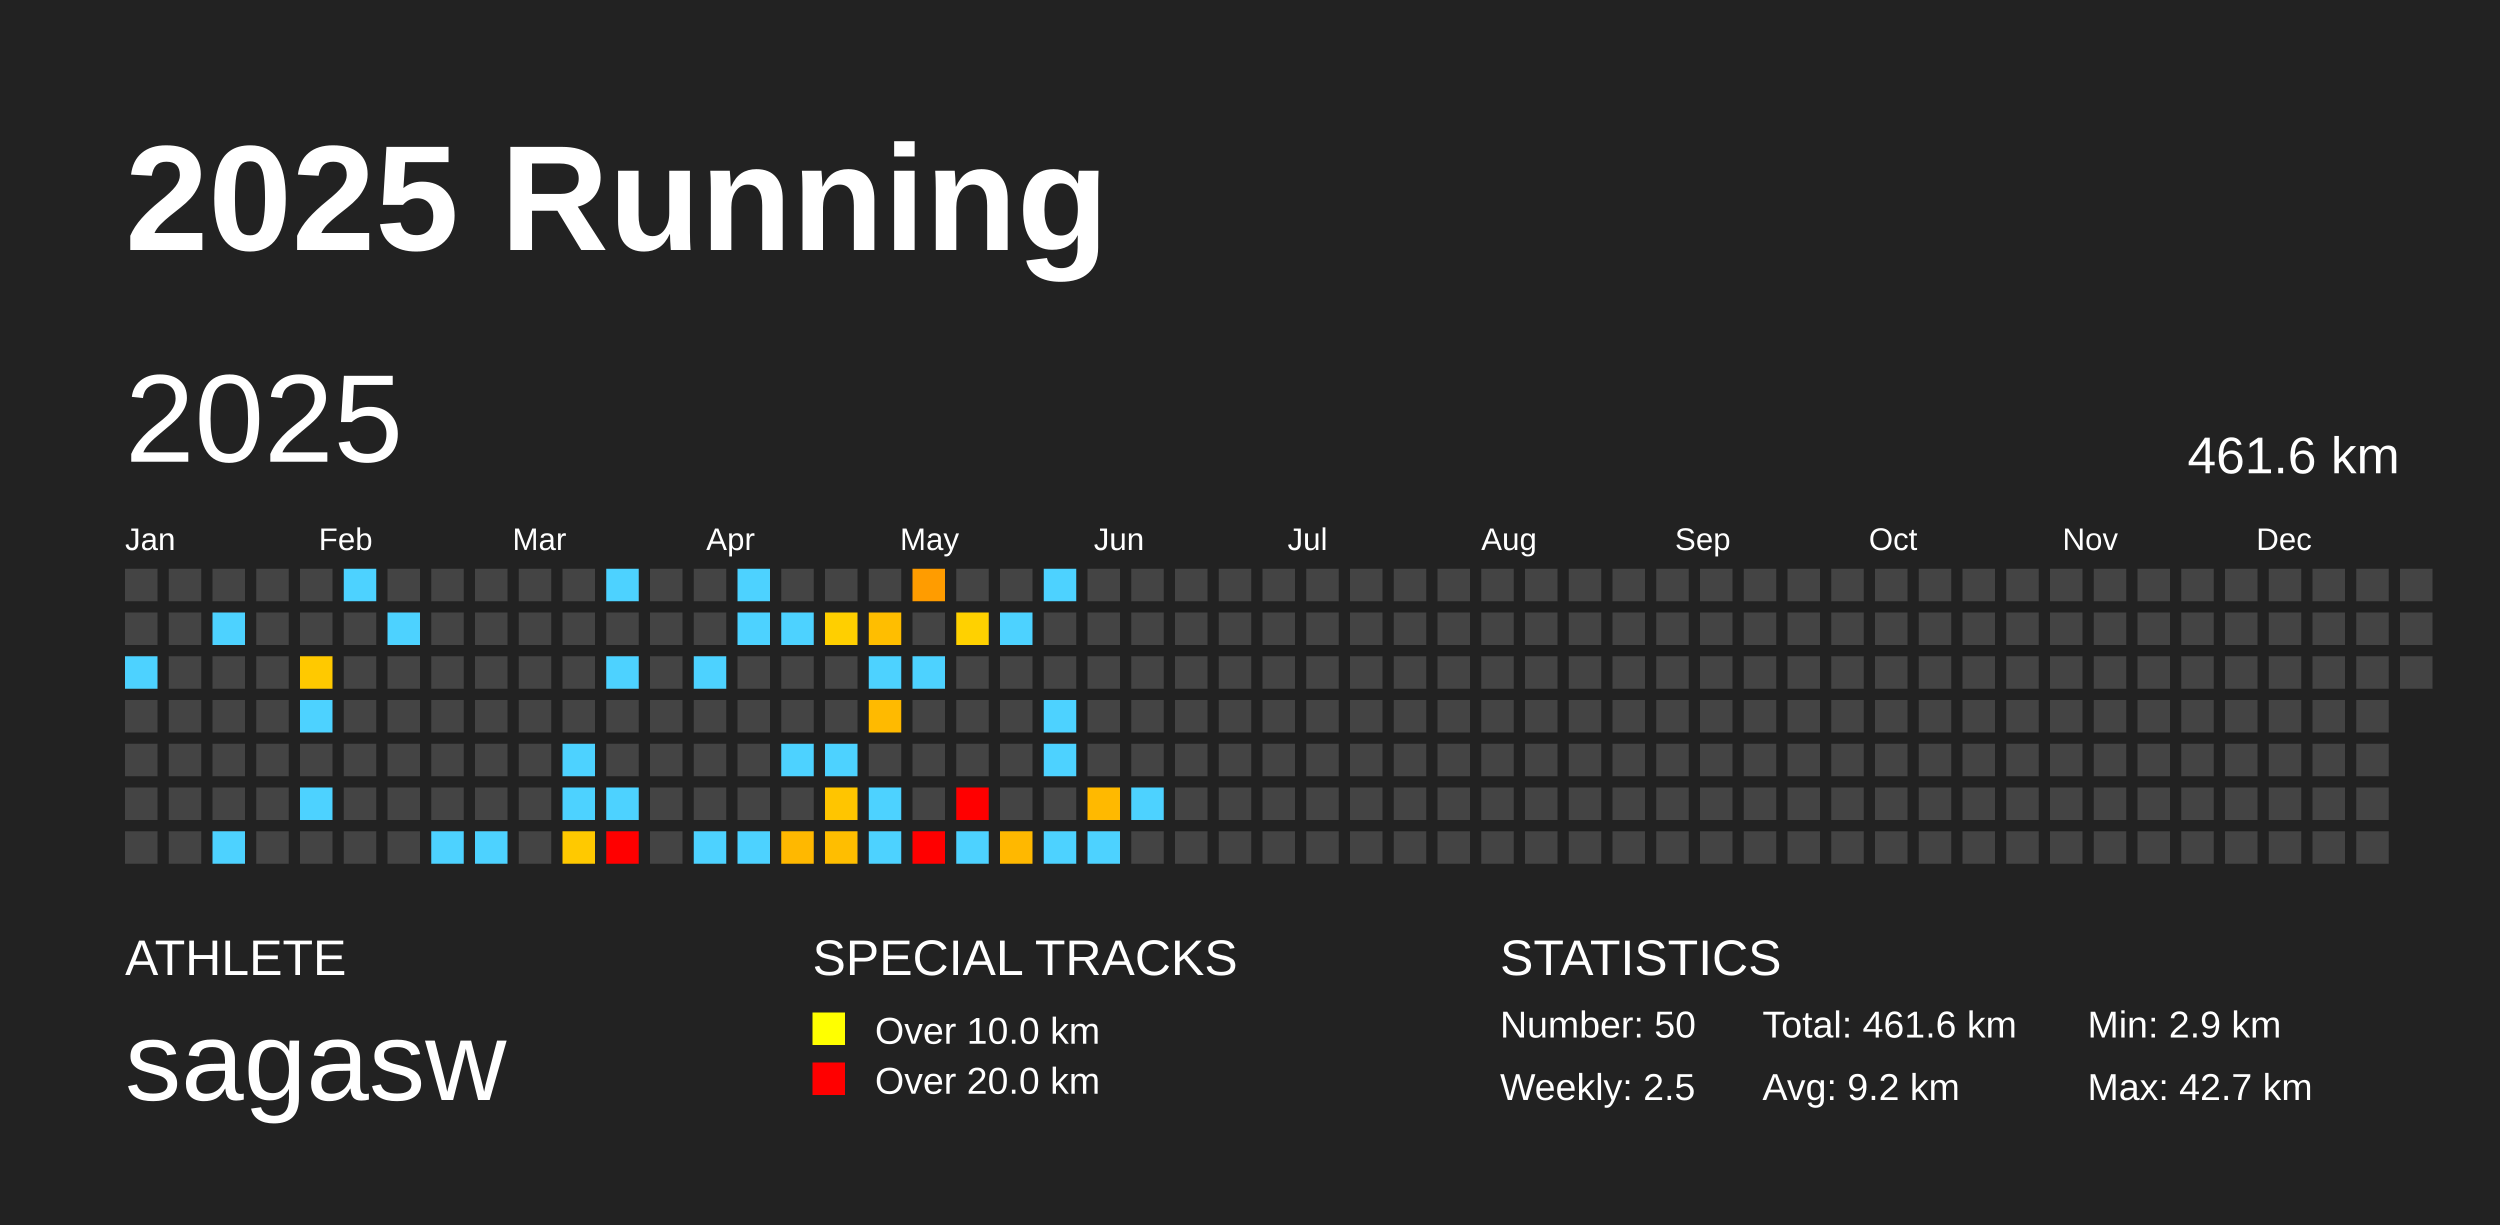
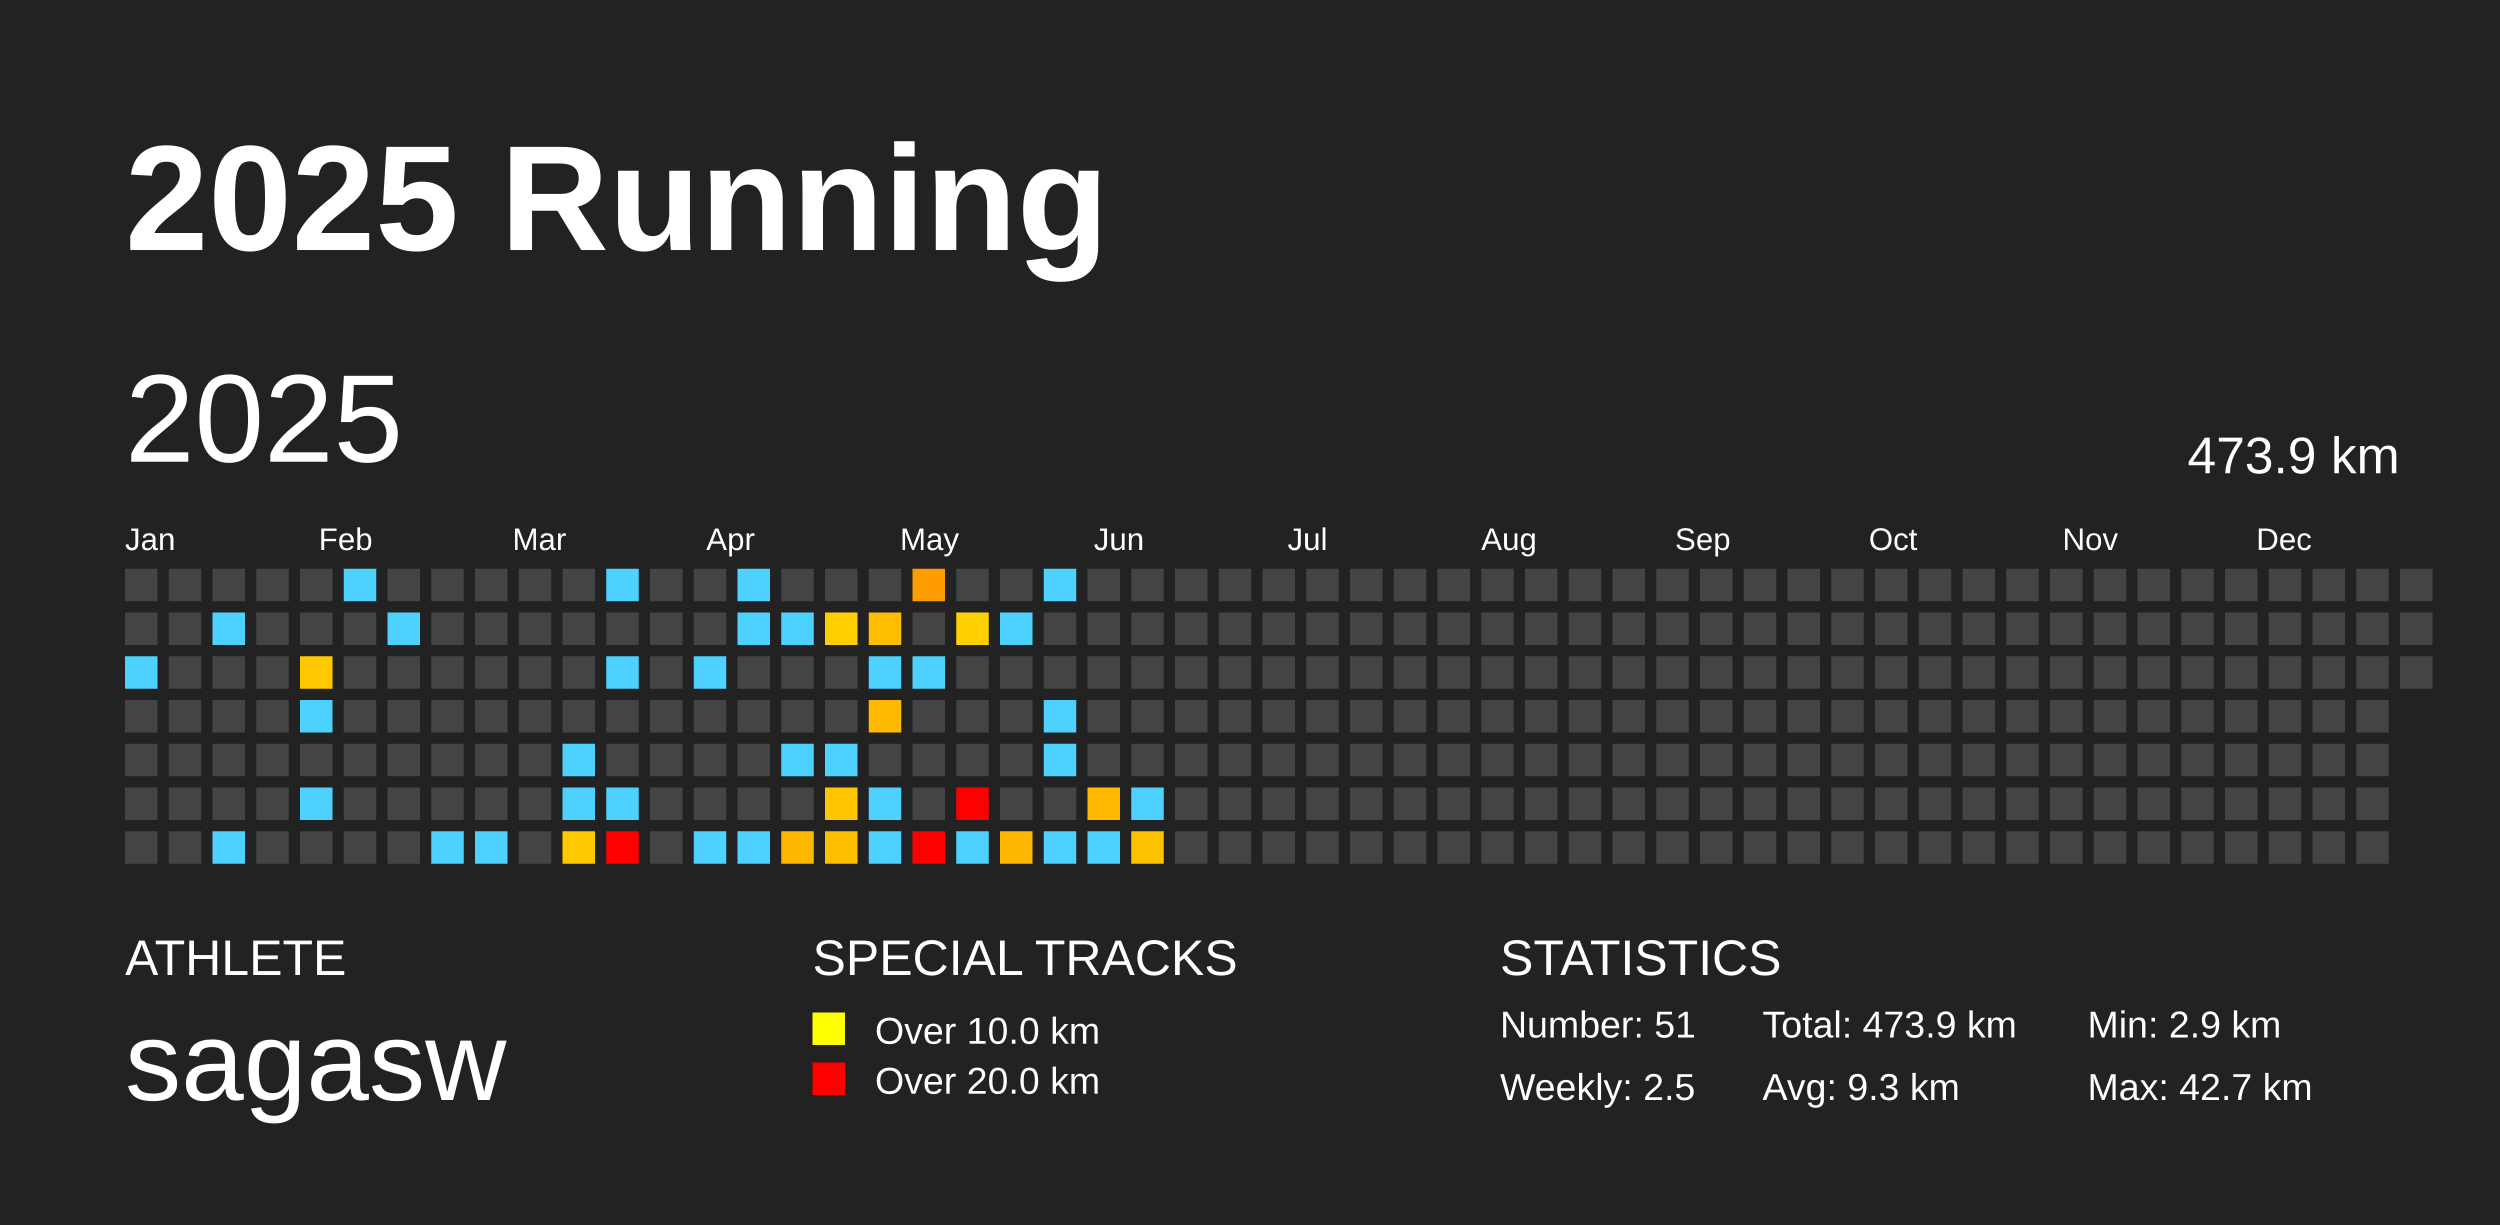
<svg xmlns="http://www.w3.org/2000/svg" baseProfile="full" height="98mm" version="1.1" viewBox="0,0,200,98" width="200mm">
  <defs />
  <rect fill="#222222" height="98" width="200" x="0" y="0" />
  <text fill="#FFFFFF" style="font-size:12px; font-family:Arial; font-weight:bold;" x="10" y="20">2025 Running</text>
  <text fill="#FFFFFF" style="font-size:4px; font-family:Arial" x="10" y="78">ATHLETE</text>
  <text fill="#FFFFFF" style="font-size:9px; font-family:Arial" x="10" y="88">sagasw</text>
  <text fill="#FFFFFF" style="font-size:4px; font-family:Arial" x="65" y="78">SPECIAL TRACKS</text>
  <rect fill="yellow" height="2.6" width="2.6" x="65" y="81" />
  <text fill="#FFFFFF" style="font-size:3px; font-family:Arial" x="70" y="83.5">Over 10.0 km</text>
  <rect fill="red" height="2.6" width="2.6" x="65" y="85" />
  <text fill="#FFFFFF" style="font-size:3px; font-family:Arial" x="70" y="87.5">Over 20.0 km</text>
  <text fill="#FFFFFF" style="font-size:4px; font-family:Arial" x="120" y="78">STATISTICS</text>
-   <text fill="#FFFFFF" style="font-size:3px; font-family:Arial" x="120" y="83">Number: 50</text>
+   <text fill="#FFFFFF" style="font-size:3px; font-family:Arial" x="120" y="83">Number: 51</text>
  <text fill="#FFFFFF" style="font-size:3px; font-family:Arial" x="120" y="88">Weekly: 2.5</text>
-   <text fill="#FFFFFF" style="font-size:3px; font-family:Arial" x="141" y="83">Total: 461.6 km</text>
-   <text fill="#FFFFFF" style="font-size:3px; font-family:Arial" x="141" y="88">Avg: 9.2 km</text>
+   <text fill="#FFFFFF" style="font-size:3px; font-family:Arial" x="141" y="83">Total: 473.9 km</text>
+   <text fill="#FFFFFF" style="font-size:3px; font-family:Arial" x="141" y="88">Avg: 9.3 km</text>
  <text fill="#FFFFFF" style="font-size:3px; font-family:Arial" x="167" y="83">Min: 2.9 km</text>
  <text fill="#FFFFFF" style="font-size:3px; font-family:Arial" x="167" y="88">Max: 42.7 km</text>
  <text dominant-baseline="hanging" fill="#FFFFFF" style="font-size:10.0px; font-family:Arial;" x="10" y="30">2025</text>
-   <text dominant-baseline="hanging" fill="#FFFFFF" style="font-size:4.125px; font-family:Arial;" x="175" y="35">461.6 km</text>
+   <text dominant-baseline="hanging" fill="#FFFFFF" style="font-size:4.125px; font-family:Arial;" x="175" y="35">473.9 km</text>
  <text fill="#FFFFFF" style="font-size:2.5px; font-family:Arial" x="10.0" y="44">Jan</text>
  <text fill="#FFFFFF" style="font-size:2.5px; font-family:Arial" x="25.5" y="44">Feb</text>
  <text fill="#FFFFFF" style="font-size:2.5px; font-family:Arial" x="41.0" y="44">Mar</text>
  <text fill="#FFFFFF" style="font-size:2.5px; font-family:Arial" x="56.5" y="44">Apr</text>
  <text fill="#FFFFFF" style="font-size:2.5px; font-family:Arial" x="72.0" y="44">May</text>
  <text fill="#FFFFFF" style="font-size:2.5px; font-family:Arial" x="87.5" y="44">Jun</text>
  <text fill="#FFFFFF" style="font-size:2.5px; font-family:Arial" x="103.0" y="44">Jul</text>
  <text fill="#FFFFFF" style="font-size:2.5px; font-family:Arial" x="118.5" y="44">Aug</text>
  <text fill="#FFFFFF" style="font-size:2.5px; font-family:Arial" x="134.0" y="44">Sep</text>
  <text fill="#FFFFFF" style="font-size:2.5px; font-family:Arial" x="149.5" y="44">Oct</text>
  <text fill="#FFFFFF" style="font-size:2.5px; font-family:Arial" x="165.0" y="44">Nov</text>
  <text fill="#FFFFFF" style="font-size:2.5px; font-family:Arial" x="180.5" y="44">Dec</text>
  <rect fill="#444444" height="2.6" width="2.6" x="10.0" y="45.5" />
  <rect fill="#444444" height="2.6" width="2.6" x="10.0" y="49.0" />
  <rect fill="#4dd2ff" height="2.6" width="2.6" x="10.0" y="52.5" />
  <rect fill="#444444" height="2.6" width="2.6" x="10.0" y="56.0" />
  <rect fill="#444444" height="2.6" width="2.6" x="10.0" y="59.5" />
  <rect fill="#444444" height="2.6" width="2.6" x="10.0" y="63.0" />
  <rect fill="#444444" height="2.6" width="2.6" x="10.0" y="66.5" />
  <rect fill="#444444" height="2.6" width="2.6" x="13.5" y="45.5" />
  <rect fill="#444444" height="2.6" width="2.6" x="13.5" y="49.0" />
  <rect fill="#444444" height="2.6" width="2.6" x="13.5" y="52.5" />
  <rect fill="#444444" height="2.6" width="2.6" x="13.5" y="56.0" />
  <rect fill="#444444" height="2.6" width="2.6" x="13.5" y="59.5" />
  <rect fill="#444444" height="2.6" width="2.6" x="13.5" y="63.0" />
  <rect fill="#444444" height="2.6" width="2.6" x="13.5" y="66.5" />
  <rect fill="#444444" height="2.6" width="2.6" x="17.0" y="45.5" />
  <rect fill="#4dd2ff" height="2.6" width="2.6" x="17.0" y="49.0" />
  <rect fill="#444444" height="2.6" width="2.6" x="17.0" y="52.5" />
  <rect fill="#444444" height="2.6" width="2.6" x="17.0" y="56.0" />
  <rect fill="#444444" height="2.6" width="2.6" x="17.0" y="59.5" />
  <rect fill="#444444" height="2.6" width="2.6" x="17.0" y="63.0" />
  <rect fill="#4dd2ff" height="2.6" width="2.6" x="17.0" y="66.5" />
  <rect fill="#444444" height="2.6" width="2.6" x="20.5" y="45.5" />
  <rect fill="#444444" height="2.6" width="2.6" x="20.5" y="49.0" />
  <rect fill="#444444" height="2.6" width="2.6" x="20.5" y="52.5" />
  <rect fill="#444444" height="2.6" width="2.6" x="20.5" y="56.0" />
  <rect fill="#444444" height="2.6" width="2.6" x="20.5" y="59.5" />
  <rect fill="#444444" height="2.6" width="2.6" x="20.5" y="63.0" />
  <rect fill="#444444" height="2.6" width="2.6" x="20.5" y="66.5" />
  <rect fill="#444444" height="2.6" width="2.6" x="24.0" y="45.5" />
  <rect fill="#444444" height="2.6" width="2.6" x="24.0" y="49.0" />
  <rect fill="#ffc900" height="2.6" width="2.6" x="24.0" y="52.5" />
  <rect fill="#4dd2ff" height="2.6" width="2.6" x="24.0" y="56.0" />
  <rect fill="#444444" height="2.6" width="2.6" x="24.0" y="59.5" />
  <rect fill="#4dd2ff" height="2.6" width="2.6" x="24.0" y="63.0" />
  <rect fill="#444444" height="2.6" width="2.6" x="24.0" y="66.5" />
  <rect fill="#4dd2ff" height="2.6" width="2.6" x="27.5" y="45.5" />
  <rect fill="#444444" height="2.6" width="2.6" x="27.5" y="49.0" />
  <rect fill="#444444" height="2.6" width="2.6" x="27.5" y="52.5" />
  <rect fill="#444444" height="2.6" width="2.6" x="27.5" y="56.0" />
  <rect fill="#444444" height="2.6" width="2.6" x="27.5" y="59.5" />
  <rect fill="#444444" height="2.6" width="2.6" x="27.5" y="63.0" />
  <rect fill="#444444" height="2.6" width="2.6" x="27.5" y="66.5" />
  <rect fill="#444444" height="2.6" width="2.6" x="31.0" y="45.5" />
  <rect fill="#4dd2ff" height="2.6" width="2.6" x="31.0" y="49.0" />
  <rect fill="#444444" height="2.6" width="2.6" x="31.0" y="52.5" />
  <rect fill="#444444" height="2.6" width="2.6" x="31.0" y="56.0" />
  <rect fill="#444444" height="2.6" width="2.6" x="31.0" y="59.5" />
  <rect fill="#444444" height="2.6" width="2.6" x="31.0" y="63.0" />
  <rect fill="#444444" height="2.6" width="2.6" x="31.0" y="66.5" />
  <rect fill="#444444" height="2.6" width="2.6" x="34.5" y="45.5" />
  <rect fill="#444444" height="2.6" width="2.6" x="34.5" y="49.0" />
  <rect fill="#444444" height="2.6" width="2.6" x="34.5" y="52.5" />
  <rect fill="#444444" height="2.6" width="2.6" x="34.5" y="56.0" />
  <rect fill="#444444" height="2.6" width="2.6" x="34.5" y="59.5" />
  <rect fill="#444444" height="2.6" width="2.6" x="34.5" y="63.0" />
  <rect fill="#4dd2ff" height="2.6" width="2.6" x="34.5" y="66.5" />
  <rect fill="#444444" height="2.6" width="2.6" x="38.0" y="45.5" />
  <rect fill="#444444" height="2.6" width="2.6" x="38.0" y="49.0" />
  <rect fill="#444444" height="2.6" width="2.6" x="38.0" y="52.5" />
  <rect fill="#444444" height="2.6" width="2.6" x="38.0" y="56.0" />
  <rect fill="#444444" height="2.6" width="2.6" x="38.0" y="59.5" />
  <rect fill="#444444" height="2.6" width="2.6" x="38.0" y="63.0" />
  <rect fill="#4dd2ff" height="2.6" width="2.6" x="38.0" y="66.5" />
  <rect fill="#444444" height="2.6" width="2.6" x="41.5" y="45.5" />
  <rect fill="#444444" height="2.6" width="2.6" x="41.5" y="49.0" />
  <rect fill="#444444" height="2.6" width="2.6" x="41.5" y="52.5" />
  <rect fill="#444444" height="2.6" width="2.6" x="41.5" y="56.0" />
  <rect fill="#444444" height="2.6" width="2.6" x="41.5" y="59.5" />
  <rect fill="#444444" height="2.6" width="2.6" x="41.5" y="63.0" />
  <rect fill="#444444" height="2.6" width="2.6" x="41.5" y="66.5" />
  <rect fill="#444444" height="2.6" width="2.6" x="45.0" y="45.5" />
  <rect fill="#444444" height="2.6" width="2.6" x="45.0" y="49.0" />
  <rect fill="#444444" height="2.6" width="2.6" x="45.0" y="52.5" />
  <rect fill="#444444" height="2.6" width="2.6" x="45.0" y="56.0" />
  <rect fill="#4dd2ff" height="2.6" width="2.6" x="45.0" y="59.5" />
  <rect fill="#4dd2ff" height="2.6" width="2.6" x="45.0" y="63.0" />
  <rect fill="#ffc900" height="2.6" width="2.6" x="45.0" y="66.5" />
  <rect fill="#4dd2ff" height="2.6" width="2.6" x="48.5" y="45.5" />
  <rect fill="#444444" height="2.6" width="2.6" x="48.5" y="49.0" />
  <rect fill="#4dd2ff" height="2.6" width="2.6" x="48.5" y="52.5" />
  <rect fill="#444444" height="2.6" width="2.6" x="48.5" y="56.0" />
  <rect fill="#444444" height="2.6" width="2.6" x="48.5" y="59.5" />
  <rect fill="#4dd2ff" height="2.6" width="2.6" x="48.5" y="63.0" />
  <rect fill="red" height="2.6" width="2.6" x="48.5" y="66.5" />
  <rect fill="#444444" height="2.6" width="2.6" x="52.0" y="45.5" />
  <rect fill="#444444" height="2.6" width="2.6" x="52.0" y="49.0" />
  <rect fill="#444444" height="2.6" width="2.6" x="52.0" y="52.5" />
  <rect fill="#444444" height="2.6" width="2.6" x="52.0" y="56.0" />
  <rect fill="#444444" height="2.6" width="2.6" x="52.0" y="59.5" />
  <rect fill="#444444" height="2.6" width="2.6" x="52.0" y="63.0" />
  <rect fill="#444444" height="2.6" width="2.6" x="52.0" y="66.5" />
  <rect fill="#444444" height="2.6" width="2.6" x="55.5" y="45.5" />
  <rect fill="#444444" height="2.6" width="2.6" x="55.5" y="49.0" />
  <rect fill="#4dd2ff" height="2.6" width="2.6" x="55.5" y="52.5" />
  <rect fill="#444444" height="2.6" width="2.6" x="55.5" y="56.0" />
  <rect fill="#444444" height="2.6" width="2.6" x="55.5" y="59.5" />
  <rect fill="#444444" height="2.6" width="2.6" x="55.5" y="63.0" />
  <rect fill="#4dd2ff" height="2.6" width="2.6" x="55.5" y="66.5" />
  <rect fill="#4dd2ff" height="2.6" width="2.6" x="59.0" y="45.5" />
  <rect fill="#4dd2ff" height="2.6" width="2.6" x="59.0" y="49.0" />
  <rect fill="#444444" height="2.6" width="2.6" x="59.0" y="52.5" />
  <rect fill="#444444" height="2.6" width="2.6" x="59.0" y="56.0" />
  <rect fill="#444444" height="2.6" width="2.6" x="59.0" y="59.5" />
  <rect fill="#444444" height="2.6" width="2.6" x="59.0" y="63.0" />
  <rect fill="#4dd2ff" height="2.6" width="2.6" x="59.0" y="66.5" />
  <rect fill="#444444" height="2.6" width="2.6" x="62.5" y="45.5" />
  <rect fill="#4dd2ff" height="2.6" width="2.6" x="62.5" y="49.0" />
  <rect fill="#444444" height="2.6" width="2.6" x="62.5" y="52.5" />
  <rect fill="#444444" height="2.6" width="2.6" x="62.5" y="56.0" />
  <rect fill="#4dd2ff" height="2.6" width="2.6" x="62.5" y="59.5" />
  <rect fill="#444444" height="2.6" width="2.6" x="62.5" y="63.0" />
  <rect fill="#ffb800" height="2.6" width="2.6" x="62.5" y="66.5" />
  <rect fill="#444444" height="2.6" width="2.6" x="66.0" y="45.5" />
  <rect fill="#ffcf00" height="2.6" width="2.6" x="66.0" y="49.0" />
  <rect fill="#444444" height="2.6" width="2.6" x="66.0" y="52.5" />
  <rect fill="#444444" height="2.6" width="2.6" x="66.0" y="56.0" />
  <rect fill="#4dd2ff" height="2.6" width="2.6" x="66.0" y="59.5" />
  <rect fill="#ffc500" height="2.6" width="2.6" x="66.0" y="63.0" />
  <rect fill="#ffbe00" height="2.6" width="2.6" x="66.0" y="66.5" />
  <rect fill="#444444" height="2.6" width="2.6" x="69.5" y="45.5" />
  <rect fill="#ffbe00" height="2.6" width="2.6" x="69.5" y="49.0" />
  <rect fill="#4dd2ff" height="2.6" width="2.6" x="69.5" y="52.5" />
  <rect fill="#ffba00" height="2.6" width="2.6" x="69.5" y="56.0" />
  <rect fill="#444444" height="2.6" width="2.6" x="69.5" y="59.5" />
  <rect fill="#4dd2ff" height="2.6" width="2.6" x="69.5" y="63.0" />
  <rect fill="#4dd2ff" height="2.6" width="2.6" x="69.5" y="66.5" />
  <rect fill="#ff9c00" height="2.6" width="2.6" x="73.0" y="45.5" />
  <rect fill="#444444" height="2.6" width="2.6" x="73.0" y="49.0" />
  <rect fill="#4dd2ff" height="2.6" width="2.6" x="73.0" y="52.5" />
  <rect fill="#444444" height="2.6" width="2.6" x="73.0" y="56.0" />
  <rect fill="#444444" height="2.6" width="2.6" x="73.0" y="59.5" />
  <rect fill="#444444" height="2.6" width="2.6" x="73.0" y="63.0" />
  <rect fill="red" height="2.6" width="2.6" x="73.0" y="66.5" />
  <rect fill="#444444" height="2.6" width="2.6" x="76.5" y="45.5" />
  <rect fill="#ffd100" height="2.6" width="2.6" x="76.5" y="49.0" />
  <rect fill="#444444" height="2.6" width="2.6" x="76.5" y="52.5" />
  <rect fill="#444444" height="2.6" width="2.6" x="76.5" y="56.0" />
  <rect fill="#444444" height="2.6" width="2.6" x="76.5" y="59.5" />
  <rect fill="red" height="2.6" width="2.6" x="76.5" y="63.0" />
  <rect fill="#4dd2ff" height="2.6" width="2.6" x="76.5" y="66.5" />
  <rect fill="#444444" height="2.6" width="2.6" x="80.0" y="45.5" />
  <rect fill="#4dd2ff" height="2.6" width="2.6" x="80.0" y="49.0" />
  <rect fill="#444444" height="2.6" width="2.6" x="80.0" y="52.5" />
  <rect fill="#444444" height="2.6" width="2.6" x="80.0" y="56.0" />
  <rect fill="#444444" height="2.6" width="2.6" x="80.0" y="59.5" />
  <rect fill="#444444" height="2.6" width="2.6" x="80.0" y="63.0" />
  <rect fill="#ffb800" height="2.6" width="2.6" x="80.0" y="66.5" />
  <rect fill="#4dd2ff" height="2.6" width="2.6" x="83.5" y="45.5" />
  <rect fill="#444444" height="2.6" width="2.6" x="83.5" y="49.0" />
  <rect fill="#444444" height="2.6" width="2.6" x="83.5" y="52.5" />
  <rect fill="#4dd2ff" height="2.6" width="2.6" x="83.5" y="56.0" />
  <rect fill="#4dd2ff" height="2.6" width="2.6" x="83.5" y="59.5" />
  <rect fill="#444444" height="2.6" width="2.6" x="83.5" y="63.0" />
  <rect fill="#4dd2ff" height="2.6" width="2.6" x="83.5" y="66.5" />
  <rect fill="#444444" height="2.6" width="2.6" x="87.0" y="45.5" />
  <rect fill="#444444" height="2.6" width="2.6" x="87.0" y="49.0" />
  <rect fill="#444444" height="2.6" width="2.6" x="87.0" y="52.5" />
  <rect fill="#444444" height="2.6" width="2.6" x="87.0" y="56.0" />
  <rect fill="#444444" height="2.6" width="2.6" x="87.0" y="59.5" />
  <rect fill="#ffb900" height="2.6" width="2.6" x="87.0" y="63.0" />
  <rect fill="#4dd2ff" height="2.6" width="2.6" x="87.0" y="66.5" />
  <rect fill="#444444" height="2.6" width="2.6" x="90.5" y="45.5" />
  <rect fill="#444444" height="2.6" width="2.6" x="90.5" y="49.0" />
  <rect fill="#444444" height="2.6" width="2.6" x="90.5" y="52.5" />
  <rect fill="#444444" height="2.6" width="2.6" x="90.5" y="56.0" />
  <rect fill="#444444" height="2.6" width="2.6" x="90.5" y="59.5" />
  <rect fill="#4dd2ff" height="2.6" width="2.6" x="90.5" y="63.0" />
-   <rect fill="#444444" height="2.6" width="2.6" x="90.5" y="66.5" />
+   <rect fill="#ffc200" height="2.6" width="2.6" x="90.5" y="66.5" />
  <rect fill="#444444" height="2.6" width="2.6" x="94.0" y="45.5" />
  <rect fill="#444444" height="2.6" width="2.6" x="94.0" y="49.0" />
  <rect fill="#444444" height="2.6" width="2.6" x="94.0" y="52.5" />
  <rect fill="#444444" height="2.6" width="2.6" x="94.0" y="56.0" />
  <rect fill="#444444" height="2.6" width="2.6" x="94.0" y="59.5" />
  <rect fill="#444444" height="2.6" width="2.6" x="94.0" y="63.0" />
  <rect fill="#444444" height="2.6" width="2.6" x="94.0" y="66.5" />
  <rect fill="#444444" height="2.6" width="2.6" x="97.5" y="45.5" />
  <rect fill="#444444" height="2.6" width="2.6" x="97.5" y="49.0" />
  <rect fill="#444444" height="2.6" width="2.6" x="97.5" y="52.5" />
  <rect fill="#444444" height="2.6" width="2.6" x="97.5" y="56.0" />
  <rect fill="#444444" height="2.6" width="2.6" x="97.5" y="59.5" />
  <rect fill="#444444" height="2.6" width="2.6" x="97.5" y="63.0" />
  <rect fill="#444444" height="2.6" width="2.6" x="97.5" y="66.5" />
  <rect fill="#444444" height="2.6" width="2.6" x="101.0" y="45.5" />
  <rect fill="#444444" height="2.6" width="2.6" x="101.0" y="49.0" />
  <rect fill="#444444" height="2.6" width="2.6" x="101.0" y="52.5" />
  <rect fill="#444444" height="2.6" width="2.6" x="101.0" y="56.0" />
  <rect fill="#444444" height="2.6" width="2.6" x="101.0" y="59.5" />
  <rect fill="#444444" height="2.6" width="2.6" x="101.0" y="63.0" />
  <rect fill="#444444" height="2.6" width="2.6" x="101.0" y="66.5" />
  <rect fill="#444444" height="2.6" width="2.6" x="104.5" y="45.5" />
  <rect fill="#444444" height="2.6" width="2.6" x="104.5" y="49.0" />
  <rect fill="#444444" height="2.6" width="2.6" x="104.5" y="52.5" />
  <rect fill="#444444" height="2.6" width="2.6" x="104.5" y="56.0" />
  <rect fill="#444444" height="2.6" width="2.6" x="104.5" y="59.5" />
  <rect fill="#444444" height="2.6" width="2.6" x="104.5" y="63.0" />
  <rect fill="#444444" height="2.6" width="2.6" x="104.5" y="66.5" />
  <rect fill="#444444" height="2.6" width="2.6" x="108.0" y="45.5" />
  <rect fill="#444444" height="2.6" width="2.6" x="108.0" y="49.0" />
  <rect fill="#444444" height="2.6" width="2.6" x="108.0" y="52.5" />
  <rect fill="#444444" height="2.6" width="2.6" x="108.0" y="56.0" />
  <rect fill="#444444" height="2.6" width="2.6" x="108.0" y="59.5" />
  <rect fill="#444444" height="2.6" width="2.6" x="108.0" y="63.0" />
  <rect fill="#444444" height="2.6" width="2.6" x="108.0" y="66.5" />
  <rect fill="#444444" height="2.6" width="2.6" x="111.5" y="45.5" />
  <rect fill="#444444" height="2.6" width="2.6" x="111.5" y="49.0" />
  <rect fill="#444444" height="2.6" width="2.6" x="111.5" y="52.5" />
  <rect fill="#444444" height="2.6" width="2.6" x="111.5" y="56.0" />
  <rect fill="#444444" height="2.6" width="2.6" x="111.5" y="59.5" />
  <rect fill="#444444" height="2.6" width="2.6" x="111.5" y="63.0" />
  <rect fill="#444444" height="2.6" width="2.6" x="111.5" y="66.5" />
  <rect fill="#444444" height="2.6" width="2.6" x="115.0" y="45.5" />
  <rect fill="#444444" height="2.6" width="2.6" x="115.0" y="49.0" />
  <rect fill="#444444" height="2.6" width="2.6" x="115.0" y="52.5" />
  <rect fill="#444444" height="2.6" width="2.6" x="115.0" y="56.0" />
  <rect fill="#444444" height="2.6" width="2.6" x="115.0" y="59.5" />
  <rect fill="#444444" height="2.6" width="2.6" x="115.0" y="63.0" />
  <rect fill="#444444" height="2.6" width="2.6" x="115.0" y="66.5" />
  <rect fill="#444444" height="2.6" width="2.6" x="118.5" y="45.5" />
  <rect fill="#444444" height="2.6" width="2.6" x="118.5" y="49.0" />
  <rect fill="#444444" height="2.6" width="2.6" x="118.5" y="52.5" />
  <rect fill="#444444" height="2.6" width="2.6" x="118.5" y="56.0" />
  <rect fill="#444444" height="2.6" width="2.6" x="118.5" y="59.5" />
  <rect fill="#444444" height="2.6" width="2.6" x="118.5" y="63.0" />
  <rect fill="#444444" height="2.6" width="2.6" x="118.5" y="66.5" />
  <rect fill="#444444" height="2.6" width="2.6" x="122.0" y="45.5" />
  <rect fill="#444444" height="2.6" width="2.6" x="122.0" y="49.0" />
  <rect fill="#444444" height="2.6" width="2.6" x="122.0" y="52.5" />
  <rect fill="#444444" height="2.6" width="2.6" x="122.0" y="56.0" />
  <rect fill="#444444" height="2.6" width="2.6" x="122.0" y="59.5" />
  <rect fill="#444444" height="2.6" width="2.6" x="122.0" y="63.0" />
  <rect fill="#444444" height="2.6" width="2.6" x="122.0" y="66.5" />
  <rect fill="#444444" height="2.6" width="2.6" x="125.5" y="45.5" />
  <rect fill="#444444" height="2.6" width="2.6" x="125.5" y="49.0" />
  <rect fill="#444444" height="2.6" width="2.6" x="125.5" y="52.5" />
  <rect fill="#444444" height="2.6" width="2.6" x="125.5" y="56.0" />
  <rect fill="#444444" height="2.6" width="2.6" x="125.5" y="59.5" />
  <rect fill="#444444" height="2.6" width="2.6" x="125.5" y="63.0" />
  <rect fill="#444444" height="2.6" width="2.6" x="125.5" y="66.5" />
  <rect fill="#444444" height="2.6" width="2.6" x="129.0" y="45.5" />
  <rect fill="#444444" height="2.6" width="2.6" x="129.0" y="49.0" />
  <rect fill="#444444" height="2.6" width="2.6" x="129.0" y="52.5" />
  <rect fill="#444444" height="2.6" width="2.6" x="129.0" y="56.0" />
  <rect fill="#444444" height="2.6" width="2.6" x="129.0" y="59.5" />
  <rect fill="#444444" height="2.6" width="2.6" x="129.0" y="63.0" />
  <rect fill="#444444" height="2.6" width="2.6" x="129.0" y="66.5" />
  <rect fill="#444444" height="2.6" width="2.6" x="132.5" y="45.5" />
  <rect fill="#444444" height="2.6" width="2.6" x="132.5" y="49.0" />
  <rect fill="#444444" height="2.6" width="2.6" x="132.5" y="52.5" />
  <rect fill="#444444" height="2.6" width="2.6" x="132.5" y="56.0" />
  <rect fill="#444444" height="2.6" width="2.6" x="132.5" y="59.5" />
  <rect fill="#444444" height="2.6" width="2.6" x="132.5" y="63.0" />
  <rect fill="#444444" height="2.6" width="2.6" x="132.5" y="66.5" />
  <rect fill="#444444" height="2.6" width="2.6" x="136.0" y="45.5" />
  <rect fill="#444444" height="2.6" width="2.6" x="136.0" y="49.0" />
  <rect fill="#444444" height="2.6" width="2.6" x="136.0" y="52.5" />
  <rect fill="#444444" height="2.6" width="2.6" x="136.0" y="56.0" />
  <rect fill="#444444" height="2.6" width="2.6" x="136.0" y="59.5" />
  <rect fill="#444444" height="2.6" width="2.6" x="136.0" y="63.0" />
  <rect fill="#444444" height="2.6" width="2.6" x="136.0" y="66.5" />
  <rect fill="#444444" height="2.6" width="2.6" x="139.5" y="45.5" />
  <rect fill="#444444" height="2.6" width="2.6" x="139.5" y="49.0" />
  <rect fill="#444444" height="2.6" width="2.6" x="139.5" y="52.5" />
  <rect fill="#444444" height="2.6" width="2.6" x="139.5" y="56.0" />
  <rect fill="#444444" height="2.6" width="2.6" x="139.5" y="59.5" />
  <rect fill="#444444" height="2.6" width="2.6" x="139.5" y="63.0" />
  <rect fill="#444444" height="2.6" width="2.6" x="139.5" y="66.5" />
  <rect fill="#444444" height="2.6" width="2.6" x="143.0" y="45.5" />
  <rect fill="#444444" height="2.6" width="2.6" x="143.0" y="49.0" />
  <rect fill="#444444" height="2.6" width="2.6" x="143.0" y="52.5" />
  <rect fill="#444444" height="2.6" width="2.6" x="143.0" y="56.0" />
  <rect fill="#444444" height="2.6" width="2.6" x="143.0" y="59.5" />
  <rect fill="#444444" height="2.6" width="2.6" x="143.0" y="63.0" />
  <rect fill="#444444" height="2.6" width="2.6" x="143.0" y="66.5" />
  <rect fill="#444444" height="2.6" width="2.6" x="146.5" y="45.5" />
  <rect fill="#444444" height="2.6" width="2.6" x="146.5" y="49.0" />
  <rect fill="#444444" height="2.6" width="2.6" x="146.5" y="52.5" />
  <rect fill="#444444" height="2.6" width="2.6" x="146.5" y="56.0" />
  <rect fill="#444444" height="2.6" width="2.6" x="146.5" y="59.5" />
  <rect fill="#444444" height="2.6" width="2.6" x="146.5" y="63.0" />
  <rect fill="#444444" height="2.6" width="2.6" x="146.5" y="66.5" />
  <rect fill="#444444" height="2.6" width="2.6" x="150.0" y="45.5" />
  <rect fill="#444444" height="2.6" width="2.6" x="150.0" y="49.0" />
  <rect fill="#444444" height="2.6" width="2.6" x="150.0" y="52.5" />
  <rect fill="#444444" height="2.6" width="2.6" x="150.0" y="56.0" />
  <rect fill="#444444" height="2.6" width="2.6" x="150.0" y="59.5" />
  <rect fill="#444444" height="2.6" width="2.6" x="150.0" y="63.0" />
  <rect fill="#444444" height="2.6" width="2.6" x="150.0" y="66.5" />
  <rect fill="#444444" height="2.6" width="2.6" x="153.5" y="45.5" />
  <rect fill="#444444" height="2.6" width="2.6" x="153.5" y="49.0" />
  <rect fill="#444444" height="2.6" width="2.6" x="153.5" y="52.5" />
  <rect fill="#444444" height="2.6" width="2.6" x="153.5" y="56.0" />
  <rect fill="#444444" height="2.6" width="2.6" x="153.5" y="59.5" />
  <rect fill="#444444" height="2.6" width="2.6" x="153.5" y="63.0" />
  <rect fill="#444444" height="2.6" width="2.6" x="153.5" y="66.5" />
  <rect fill="#444444" height="2.6" width="2.6" x="157.0" y="45.5" />
  <rect fill="#444444" height="2.6" width="2.6" x="157.0" y="49.0" />
  <rect fill="#444444" height="2.6" width="2.6" x="157.0" y="52.5" />
  <rect fill="#444444" height="2.6" width="2.6" x="157.0" y="56.0" />
  <rect fill="#444444" height="2.6" width="2.6" x="157.0" y="59.5" />
  <rect fill="#444444" height="2.6" width="2.6" x="157.0" y="63.0" />
  <rect fill="#444444" height="2.6" width="2.6" x="157.0" y="66.5" />
  <rect fill="#444444" height="2.6" width="2.6" x="160.5" y="45.5" />
  <rect fill="#444444" height="2.6" width="2.6" x="160.5" y="49.0" />
  <rect fill="#444444" height="2.6" width="2.6" x="160.5" y="52.5" />
  <rect fill="#444444" height="2.6" width="2.6" x="160.5" y="56.0" />
  <rect fill="#444444" height="2.6" width="2.6" x="160.5" y="59.5" />
  <rect fill="#444444" height="2.6" width="2.6" x="160.5" y="63.0" />
  <rect fill="#444444" height="2.6" width="2.6" x="160.5" y="66.5" />
  <rect fill="#444444" height="2.6" width="2.6" x="164.0" y="45.5" />
  <rect fill="#444444" height="2.6" width="2.6" x="164.0" y="49.0" />
  <rect fill="#444444" height="2.6" width="2.6" x="164.0" y="52.5" />
  <rect fill="#444444" height="2.6" width="2.6" x="164.0" y="56.0" />
  <rect fill="#444444" height="2.6" width="2.6" x="164.0" y="59.5" />
  <rect fill="#444444" height="2.6" width="2.6" x="164.0" y="63.0" />
  <rect fill="#444444" height="2.6" width="2.6" x="164.0" y="66.5" />
  <rect fill="#444444" height="2.6" width="2.6" x="167.5" y="45.5" />
  <rect fill="#444444" height="2.6" width="2.6" x="167.5" y="49.0" />
  <rect fill="#444444" height="2.6" width="2.6" x="167.5" y="52.5" />
  <rect fill="#444444" height="2.6" width="2.6" x="167.5" y="56.0" />
  <rect fill="#444444" height="2.6" width="2.6" x="167.5" y="59.5" />
  <rect fill="#444444" height="2.6" width="2.6" x="167.5" y="63.0" />
  <rect fill="#444444" height="2.6" width="2.6" x="167.5" y="66.5" />
  <rect fill="#444444" height="2.6" width="2.6" x="171.0" y="45.5" />
  <rect fill="#444444" height="2.6" width="2.6" x="171.0" y="49.0" />
  <rect fill="#444444" height="2.6" width="2.6" x="171.0" y="52.5" />
  <rect fill="#444444" height="2.6" width="2.6" x="171.0" y="56.0" />
  <rect fill="#444444" height="2.6" width="2.6" x="171.0" y="59.5" />
  <rect fill="#444444" height="2.6" width="2.6" x="171.0" y="63.0" />
  <rect fill="#444444" height="2.6" width="2.6" x="171.0" y="66.5" />
  <rect fill="#444444" height="2.6" width="2.6" x="174.5" y="45.5" />
  <rect fill="#444444" height="2.6" width="2.6" x="174.5" y="49.0" />
  <rect fill="#444444" height="2.6" width="2.6" x="174.5" y="52.5" />
  <rect fill="#444444" height="2.6" width="2.6" x="174.5" y="56.0" />
  <rect fill="#444444" height="2.6" width="2.6" x="174.5" y="59.5" />
  <rect fill="#444444" height="2.6" width="2.6" x="174.5" y="63.0" />
  <rect fill="#444444" height="2.6" width="2.6" x="174.5" y="66.5" />
  <rect fill="#444444" height="2.6" width="2.6" x="178.0" y="45.5" />
  <rect fill="#444444" height="2.6" width="2.6" x="178.0" y="49.0" />
  <rect fill="#444444" height="2.6" width="2.6" x="178.0" y="52.5" />
  <rect fill="#444444" height="2.6" width="2.6" x="178.0" y="56.0" />
  <rect fill="#444444" height="2.6" width="2.6" x="178.0" y="59.5" />
  <rect fill="#444444" height="2.6" width="2.6" x="178.0" y="63.0" />
  <rect fill="#444444" height="2.6" width="2.6" x="178.0" y="66.5" />
  <rect fill="#444444" height="2.6" width="2.6" x="181.5" y="45.5" />
  <rect fill="#444444" height="2.6" width="2.6" x="181.5" y="49.0" />
  <rect fill="#444444" height="2.6" width="2.6" x="181.5" y="52.5" />
  <rect fill="#444444" height="2.6" width="2.6" x="181.5" y="56.0" />
  <rect fill="#444444" height="2.6" width="2.6" x="181.5" y="59.5" />
  <rect fill="#444444" height="2.6" width="2.6" x="181.5" y="63.0" />
  <rect fill="#444444" height="2.6" width="2.6" x="181.5" y="66.5" />
  <rect fill="#444444" height="2.6" width="2.6" x="185.0" y="45.5" />
  <rect fill="#444444" height="2.6" width="2.6" x="185.0" y="49.0" />
  <rect fill="#444444" height="2.6" width="2.6" x="185.0" y="52.5" />
  <rect fill="#444444" height="2.6" width="2.6" x="185.0" y="56.0" />
  <rect fill="#444444" height="2.6" width="2.6" x="185.0" y="59.5" />
  <rect fill="#444444" height="2.6" width="2.6" x="185.0" y="63.0" />
  <rect fill="#444444" height="2.6" width="2.6" x="185.0" y="66.5" />
  <rect fill="#444444" height="2.6" width="2.6" x="188.5" y="45.5" />
  <rect fill="#444444" height="2.6" width="2.6" x="188.5" y="49.0" />
  <rect fill="#444444" height="2.6" width="2.6" x="188.5" y="52.5" />
  <rect fill="#444444" height="2.6" width="2.6" x="188.5" y="56.0" />
  <rect fill="#444444" height="2.6" width="2.6" x="188.5" y="59.5" />
  <rect fill="#444444" height="2.6" width="2.6" x="188.5" y="63.0" />
  <rect fill="#444444" height="2.6" width="2.6" x="188.5" y="66.5" />
  <rect fill="#444444" height="2.6" width="2.6" x="192.0" y="45.5" />
  <rect fill="#444444" height="2.6" width="2.6" x="192.0" y="49.0" />
  <rect fill="#444444" height="2.6" width="2.6" x="192.0" y="52.5" />
</svg>
